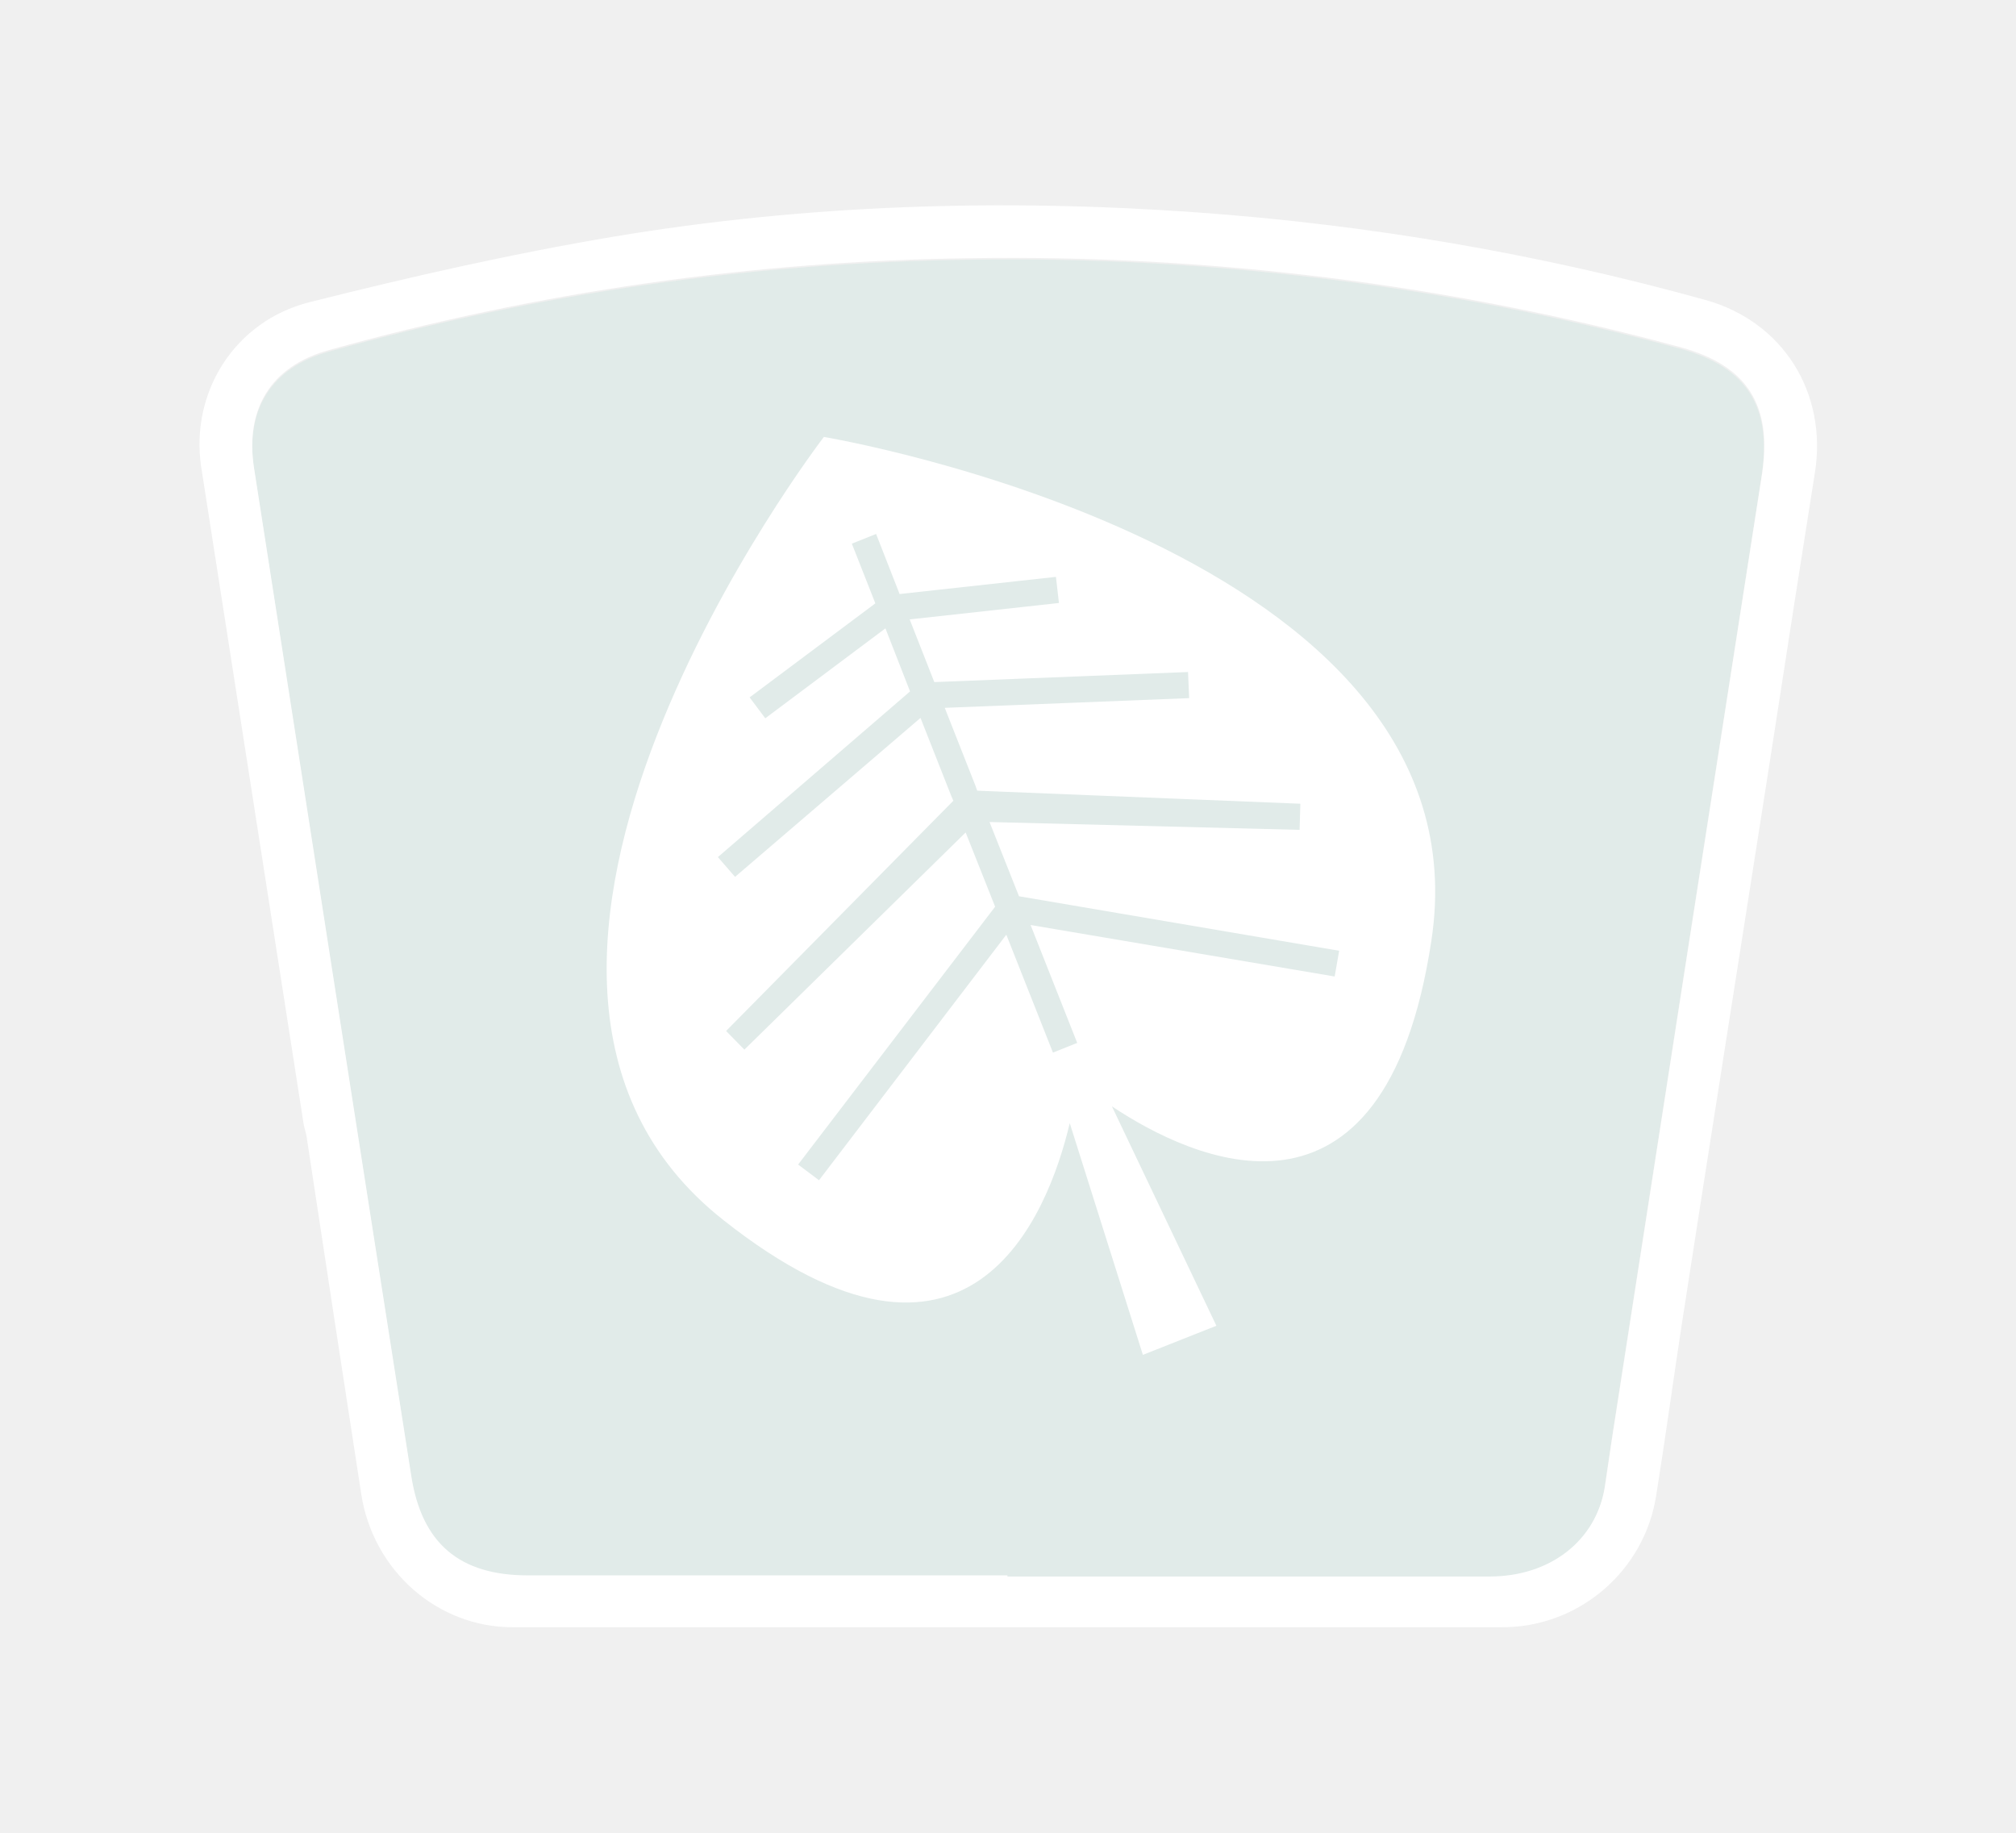
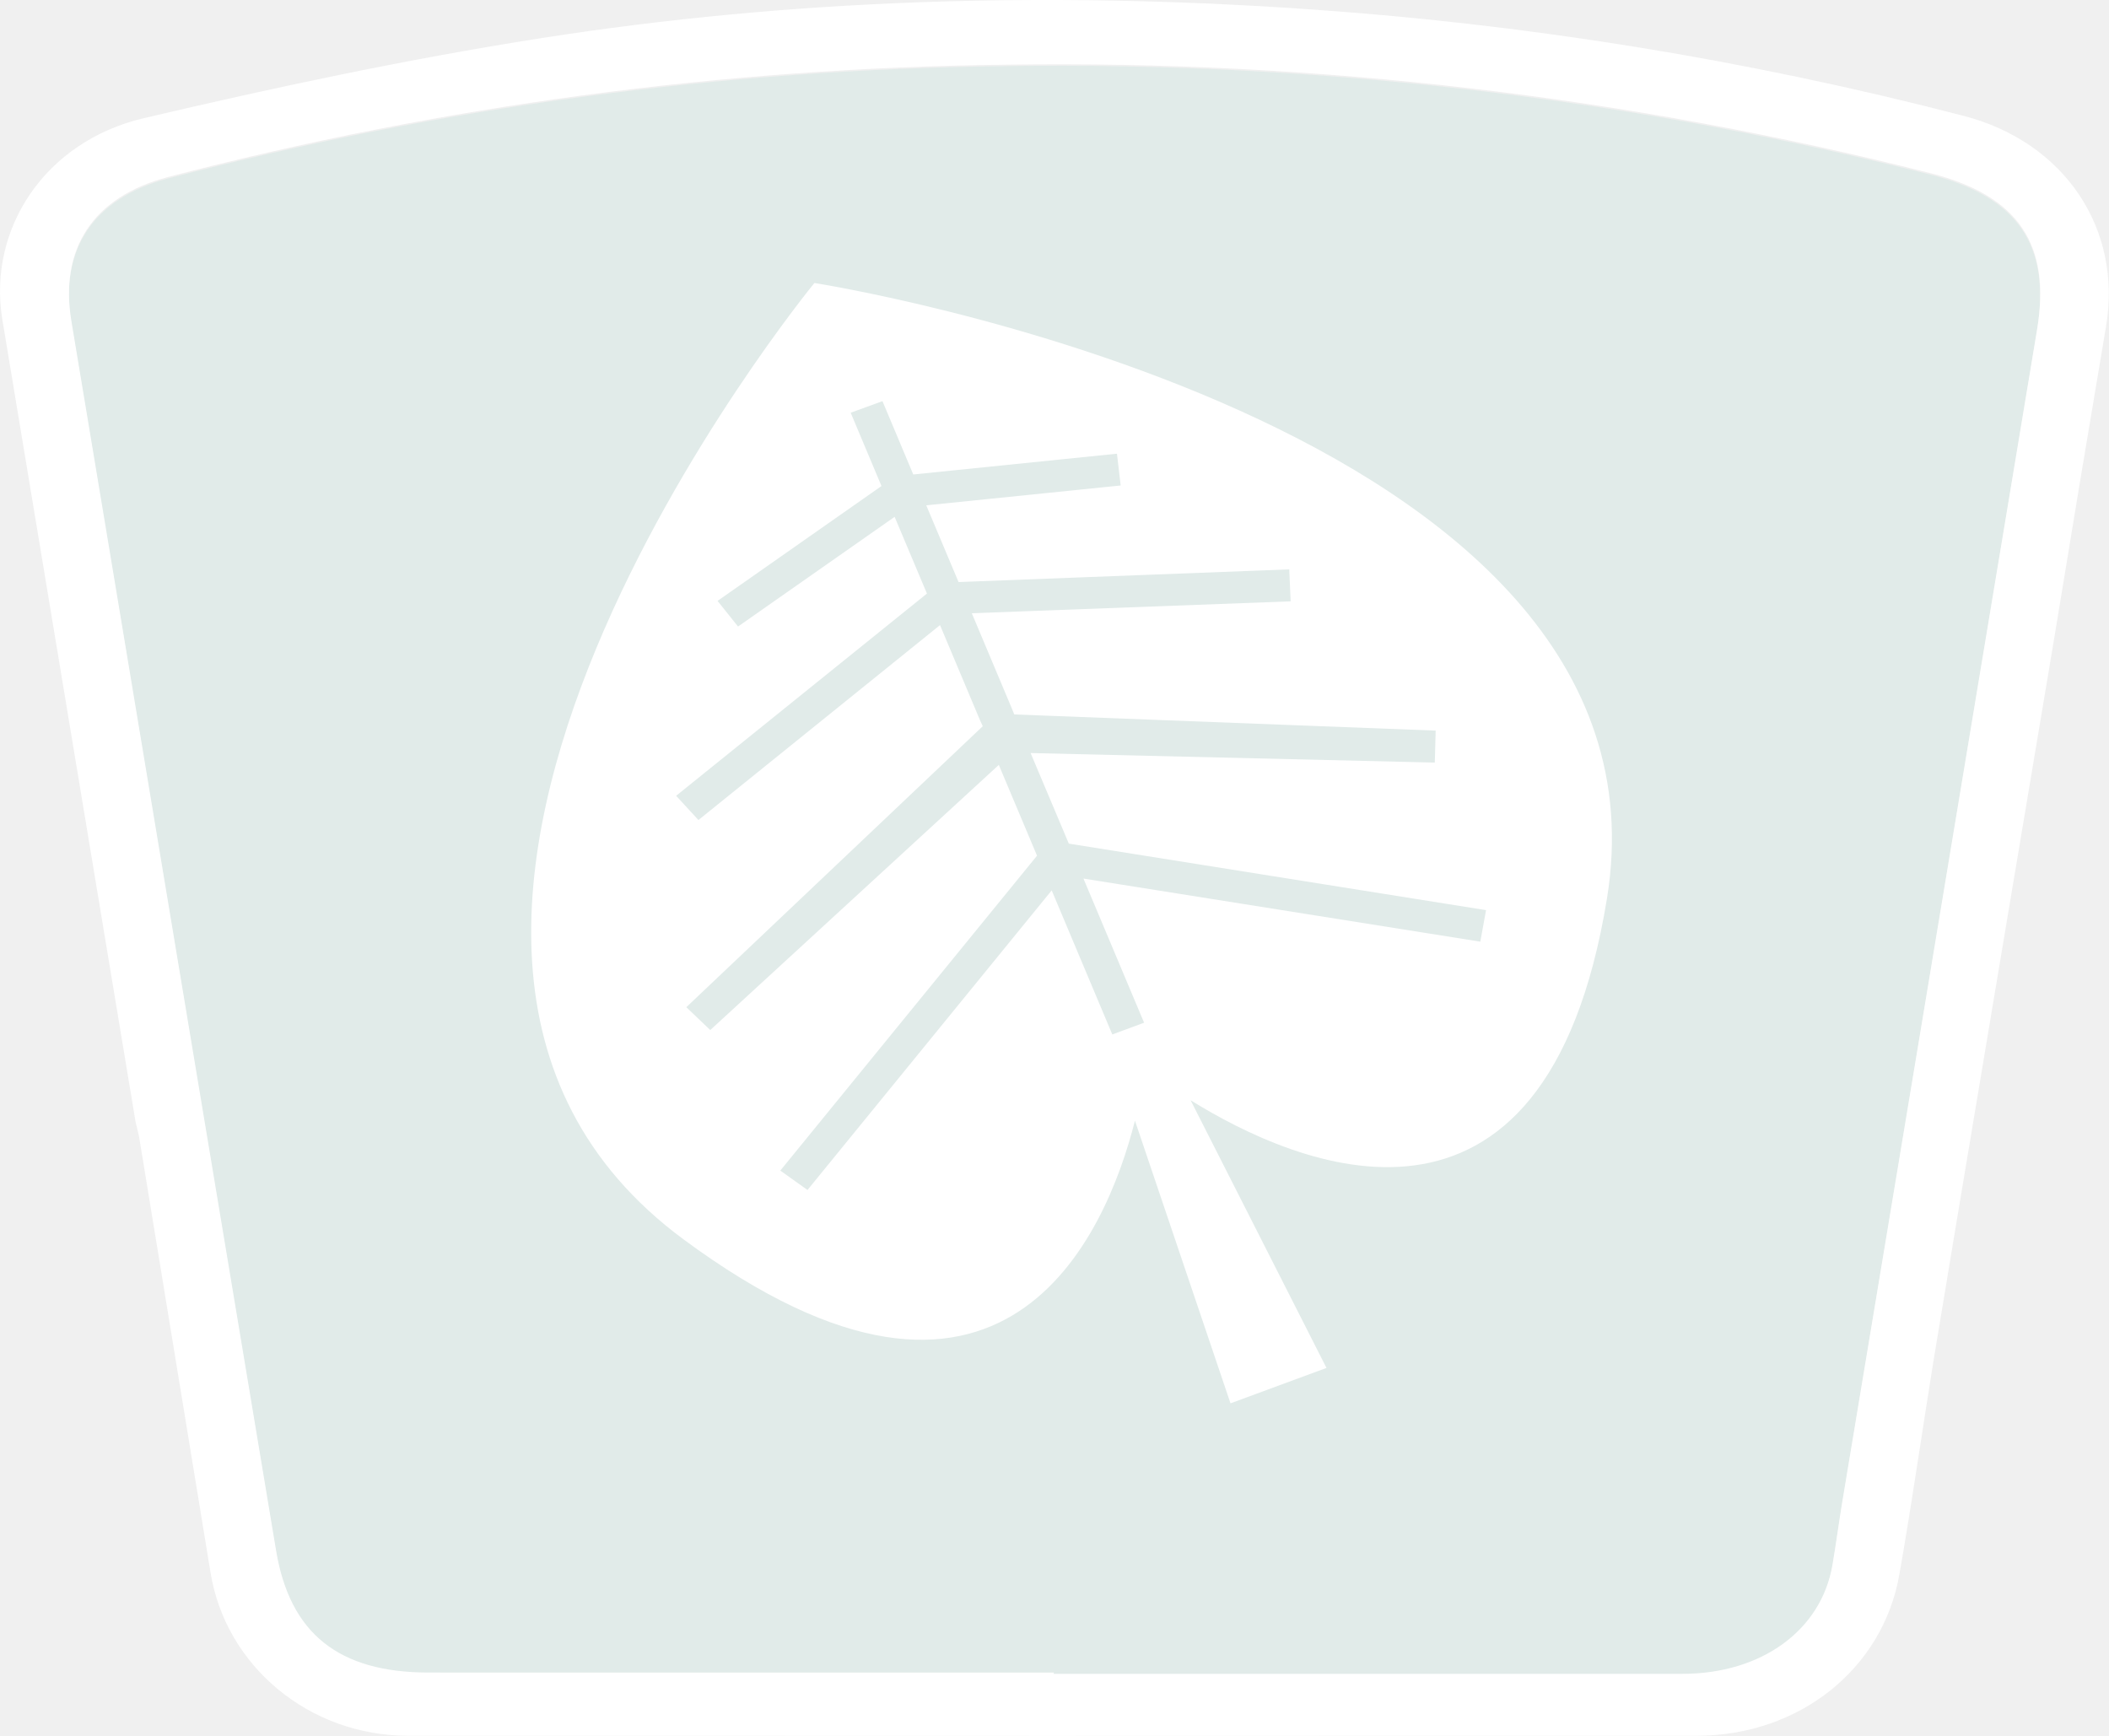
- <svg xmlns="http://www.w3.org/2000/svg" version="1.1" id="Layer_1" x="0px" y="0px" viewBox="0 0 540.3 491.1" style="enable-background:new 0 0 540.3 491.1;" xml:space="preserve">
-   <style type="text/css">
- 	.st0{opacity:0.1;fill:#60BDA9;enable-background:new    ;}
- 	.st1{fill:#FFFFFF;}
- </style>
-   <path class="st0" d="M270,422.5v0.3c43.1,0,86.1,0,129.2,0c16.3,0,28.5-9.6,30.8-23.9c0.7-4.5,1.3-9,2-13.5  c13.3-85.9,26.7-171.8,40.1-257.7c2.9-18.7-3.9-29.4-22-34.3c-61.9-16.8-125.8-24.8-189.9-23.8c-58.3,0.7-116.2,9-172.3,24.7  c-15.3,4.3-22.3,15.7-19.8,31.6c14,90,28,180,42.1,269.9c2.8,18.2,12.9,26.8,31.3,26.8C184.3,422.5,227.2,422.5,270,422.5z" />
-   <path class="st1" d="M53.9,125c-2.9-19.8,8.9-38.9,29-44c27-6.8,54.3-13,81.7-17.6c51.6-8.6,103.7-10.2,155.9-6.5  c46.2,3.3,92,11.1,136.6,23.5c20.8,5.8,32.7,24.9,29.3,46.3c-3.6,22.6-7.1,45.2-10.6,67.9c-0.2,1.7-22.3,141.9-24.9,159.2  c-2.4,15.6-4.5,31.2-7,46.8c-3.1,20.5-20.9,35.7-41.7,35.5c-88.3,0-176.6,0-264.8,0c-20.3,0-37.5-15.3-40.6-35.8  c-4.9-31.8-9.8-63.7-14.6-95.5c-0.1-0.8-0.4-1.6-0.8-3.4 M270,422.2v0.3c43.1,0,86.1,0,129.2,0c16.3,0,28.5-9.6,30.9-23.9  c0.7-4.5,1.3-9,2-13.5c13.3-85.9,26.7-171.8,40.1-257.8c2.9-18.7-3.9-29.4-22-34.3c-61.9-16.8-125.9-24.8-190-23.8  c-58.3,0.7-116.2,9-172.3,24.7c-15.3,4.3-22.3,15.7-19.8,31.6c14,90,28,180,42.1,269.9c2.8,18.2,12.9,26.8,31.3,26.8  C184.3,422.2,227.2,422.2,270,422.2z" />
-   <path class="st1" d="M220.8,117.1c0,0-110.6,143.9-26.9,209.9c65.9,52.1,86.9-1.1,92.8-26l19.6,62.1l19.7-7.8l-28-58.8  c21.3,14.2,73,38.8,85.6-44.3C399.8,146.9,220.8,117.1,220.8,117.1z M234.6,161.7l-6.3-16l6.5-2.6l6.3,16.1l41.9-4.6l0.8,7l-40,4.4  l6.6,16.8l68-2.7l0.3,7l-65.5,2.6l8.2,20.8l0.5,1.4l86.6,3.5l-0.2,7l-83.1-2.1l7.9,19.9l85.8,14.6l-1.2,6.9l-81.5-13.8l12.5,31.6  l-6.5,2.6l-12.5-31.6l-50.2,65.8l-5.6-4.2l52.8-69.1l-7.9-19.9l-59.3,58.2l-4.9-5l60.9-61.7l-0.6-1.4l-8.2-20.8L197,235l-4.6-5.3  l51.5-44.4l-6.6-16.9l-32.2,24.1l-4.2-5.6" />
+ <svg xmlns="http://www.w3.org/2000/svg" viewBox="0 0 488.9 402.46">
+   <defs>
+     <style>.cls-1{fill:#57c1ab;opacity:0.1;}.cls-2{fill:#fff;}</style>
+   </defs>
+   <g id="Layer_2" data-name="Layer 2">
+     <g id="Layer_1-2" data-name="Layer 1">
+       <path class="cls-1" d="M244.25,388.08v.3q72.86,0,145.73,0c18.36,0,32.19-10.1,34.79-25.29.81-4.72,1.42-9.48,2.21-14.2Q449.57,212.78,472.2,76.7c3.28-19.71-4.39-31.08-24.79-36.24A823.47,823.47,0,0,0,233.18,15.33,804.62,804.62,0,0,0,38.86,41.4C21.56,46,13.73,58,16.52,74.78q23.72,142.5,47.46,285c3.2,19.22,14.51,28.27,35.32,28.28Q171.77,388.1,244.25,388.08Z" />
+       <path class="cls-2" d="M.51,73.88c-3.33-20.94,10-41.1,32.75-46.46,30.46-7.17,61.18-13.71,92.15-18.57C183.61-.27,242.35-1.94,301.2,2a831.87,831.87,0,0,1,154,24.86c23.5,6.12,36.84,26.26,33,48.9q-6.06,35.82-11.91,71.67c-.29,1.75-25.13,149.86-28.08,168.09-2.67,16.48-5,33-7.9,49.45-3.83,22-23.28,37.42-47,37.44q-149.34.07-298.67,0c-22.94,0-42.29-16.11-45.83-37.81q-8.25-50.43-16.53-100.83c-.14-.88-.4-1.75-.84-3.6M244.28,387.76v.29q72.87,0,145.73,0c18.36,0,32.2-10.1,34.79-25.29.81-4.72,1.43-9.48,2.21-14.21q22.59-136.1,45.22-272.18c3.29-19.72-4.38-31.08-24.79-36.24A823,823,0,0,0,233.21,15,805.11,805.11,0,0,0,38.89,41.06C21.58,45.61,13.75,57.65,16.55,74.45Q40.25,217,64,359.47c3.2,19.22,14.51,28.27,35.32,28.28Q171.8,387.78,244.28,387.76Z" />
+       <path class="cls-2" d="M188.79,65.61S64.07,217.52,158.43,287.31c74.35,55,98-1.19,104.67-27.5l22.15,65.53,22.25-8.21L276,255.07C300,270,358.23,296,372.52,208.31,390.65,97,188.79,65.61,188.79,65.61Zm15.55,47.07-7.14-17L204.57,93l7.14,17,47.22-4.82.86,7.37-45.07,4.6,7.49,17.79L298.87,132l.32,7.41-73.91,2.76,9.25,22,.6,1.46,97.68,3.75-.2,7.41-93.7-2.21,8.86,21L344.49,211l-1.33,7.31-92-14.63,14.06,33.42-7.37,2.72L243.8,206.42l-56.61,69.46-6.3-4.5,59.51-73-8.86-21.05-66.89,61.47-5.55-5.3,68.72-65.14-.66-1.44-9.25-22-56,45.19-5.17-5.62,58.14-46.88-7.49-17.79-36.3,25.43-4.75-5.94" />
+     </g>
+   </g>
</svg>
